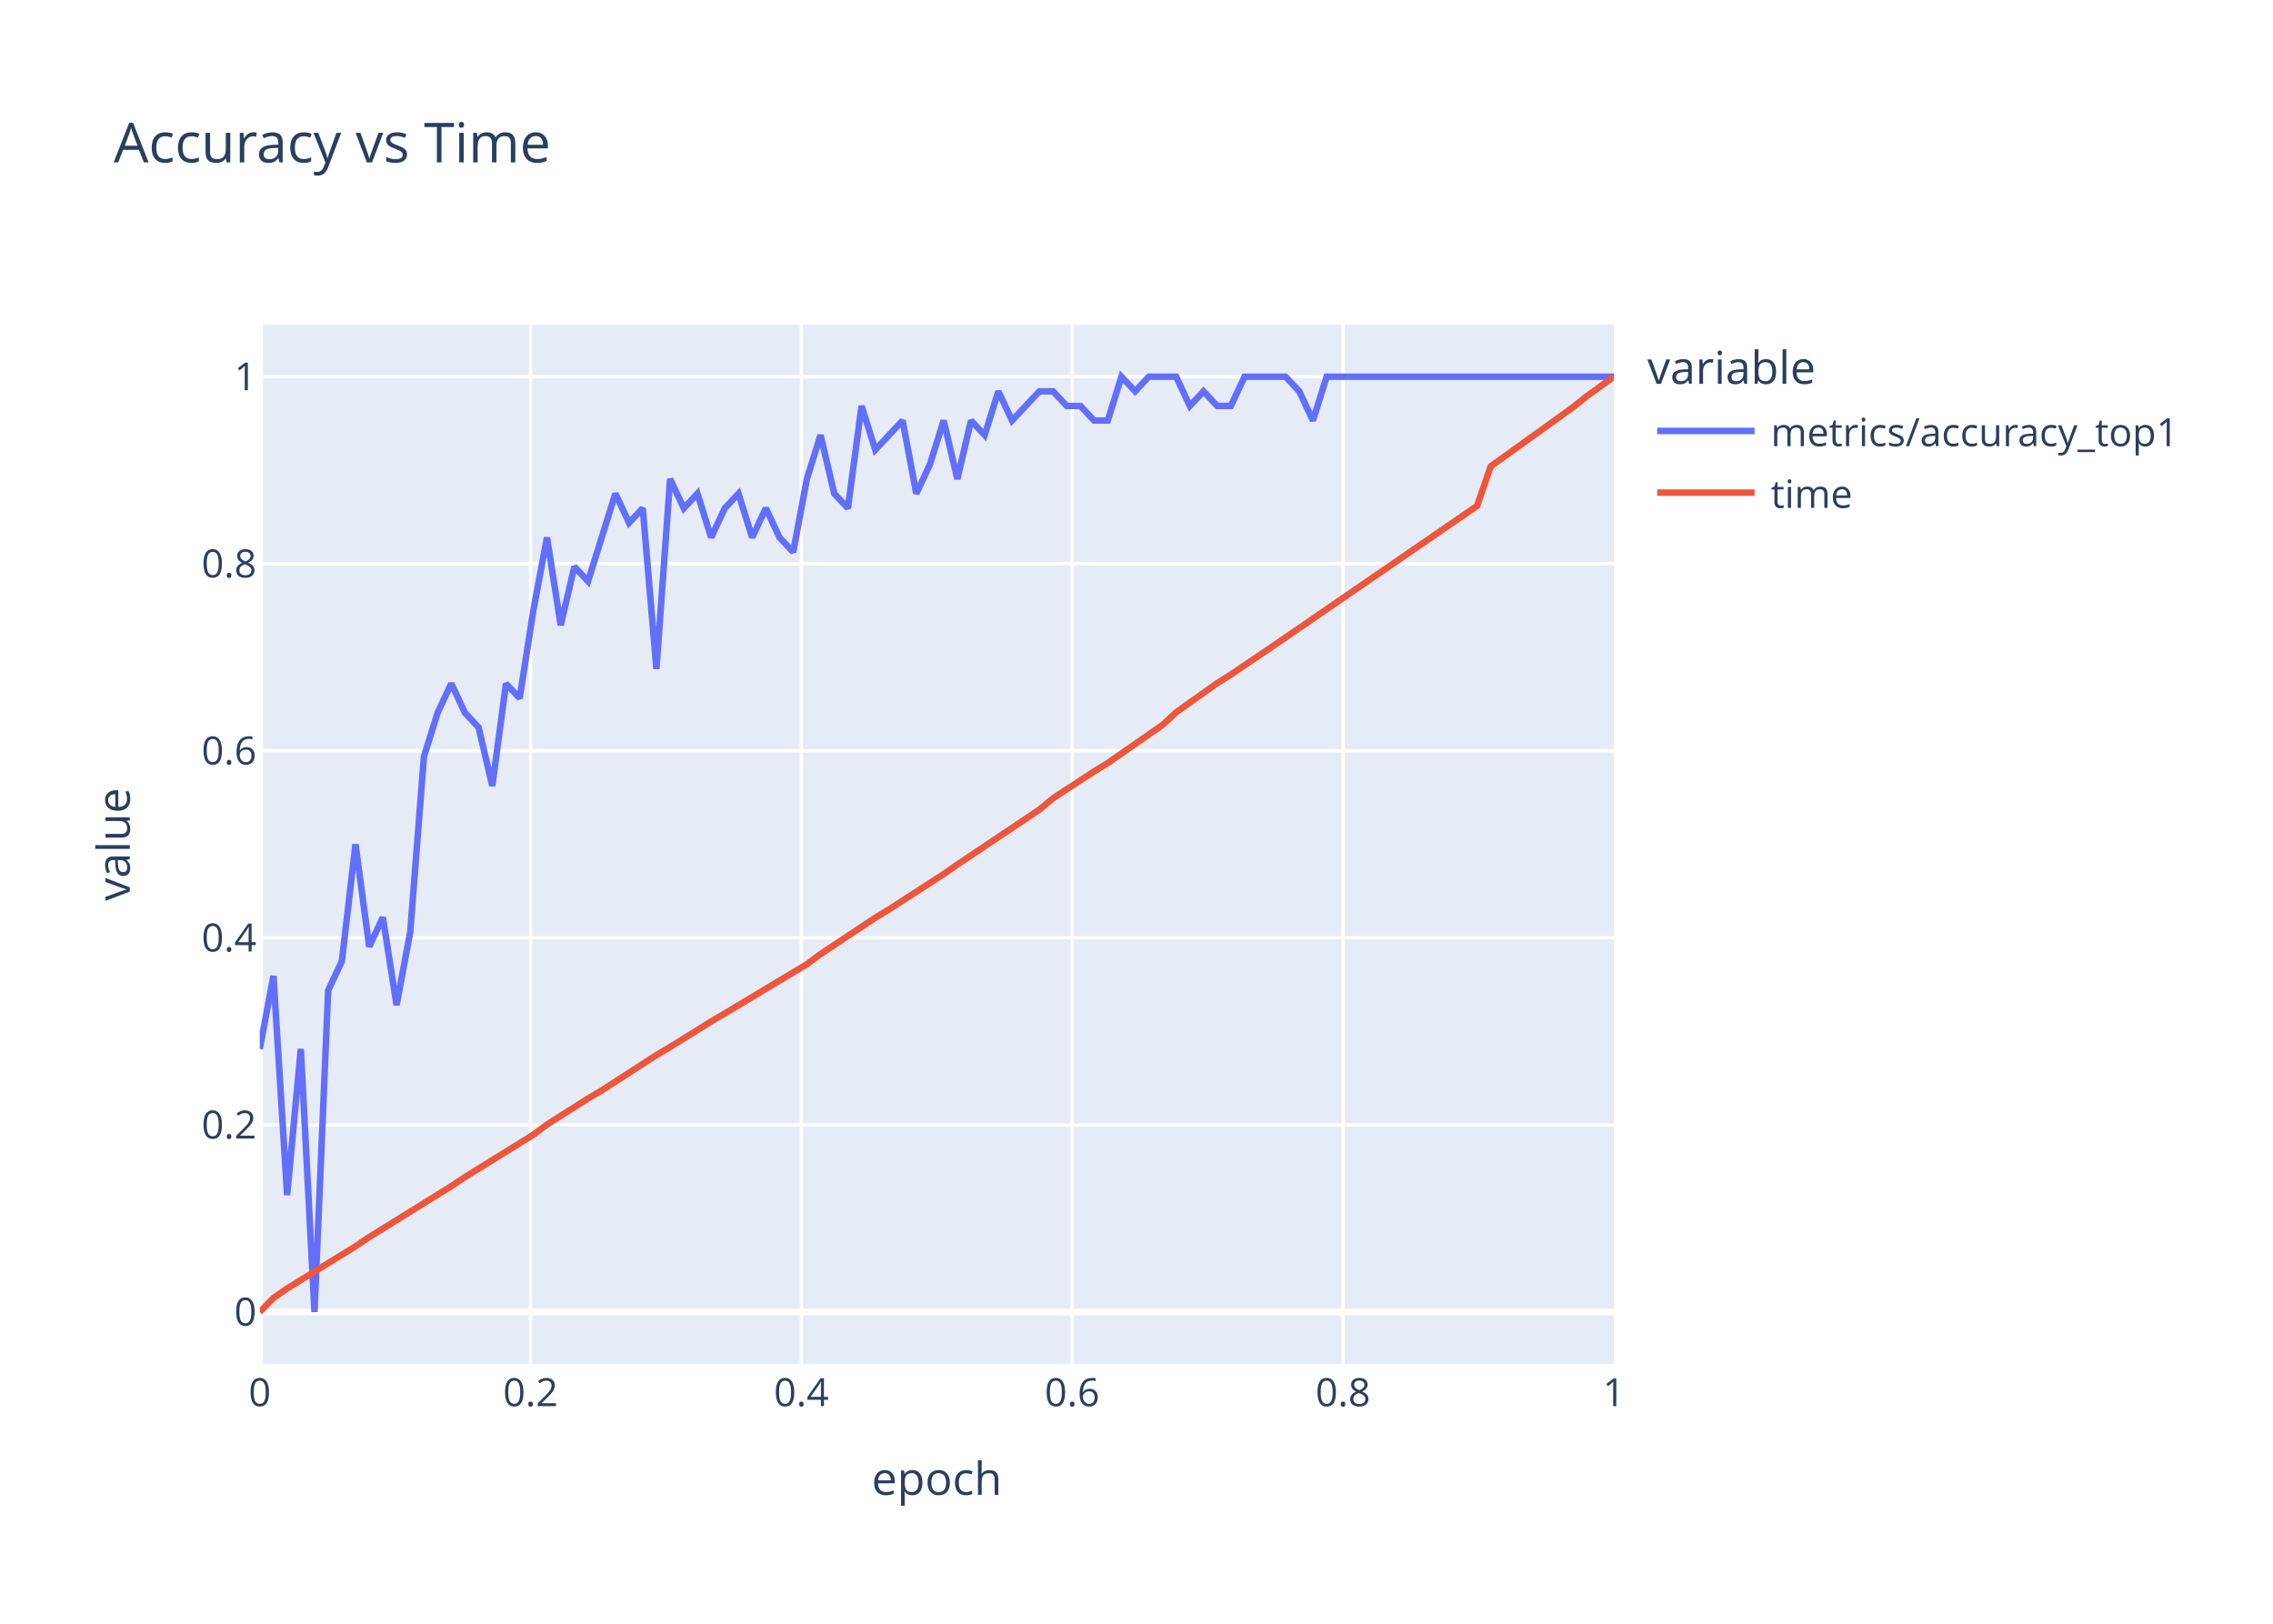
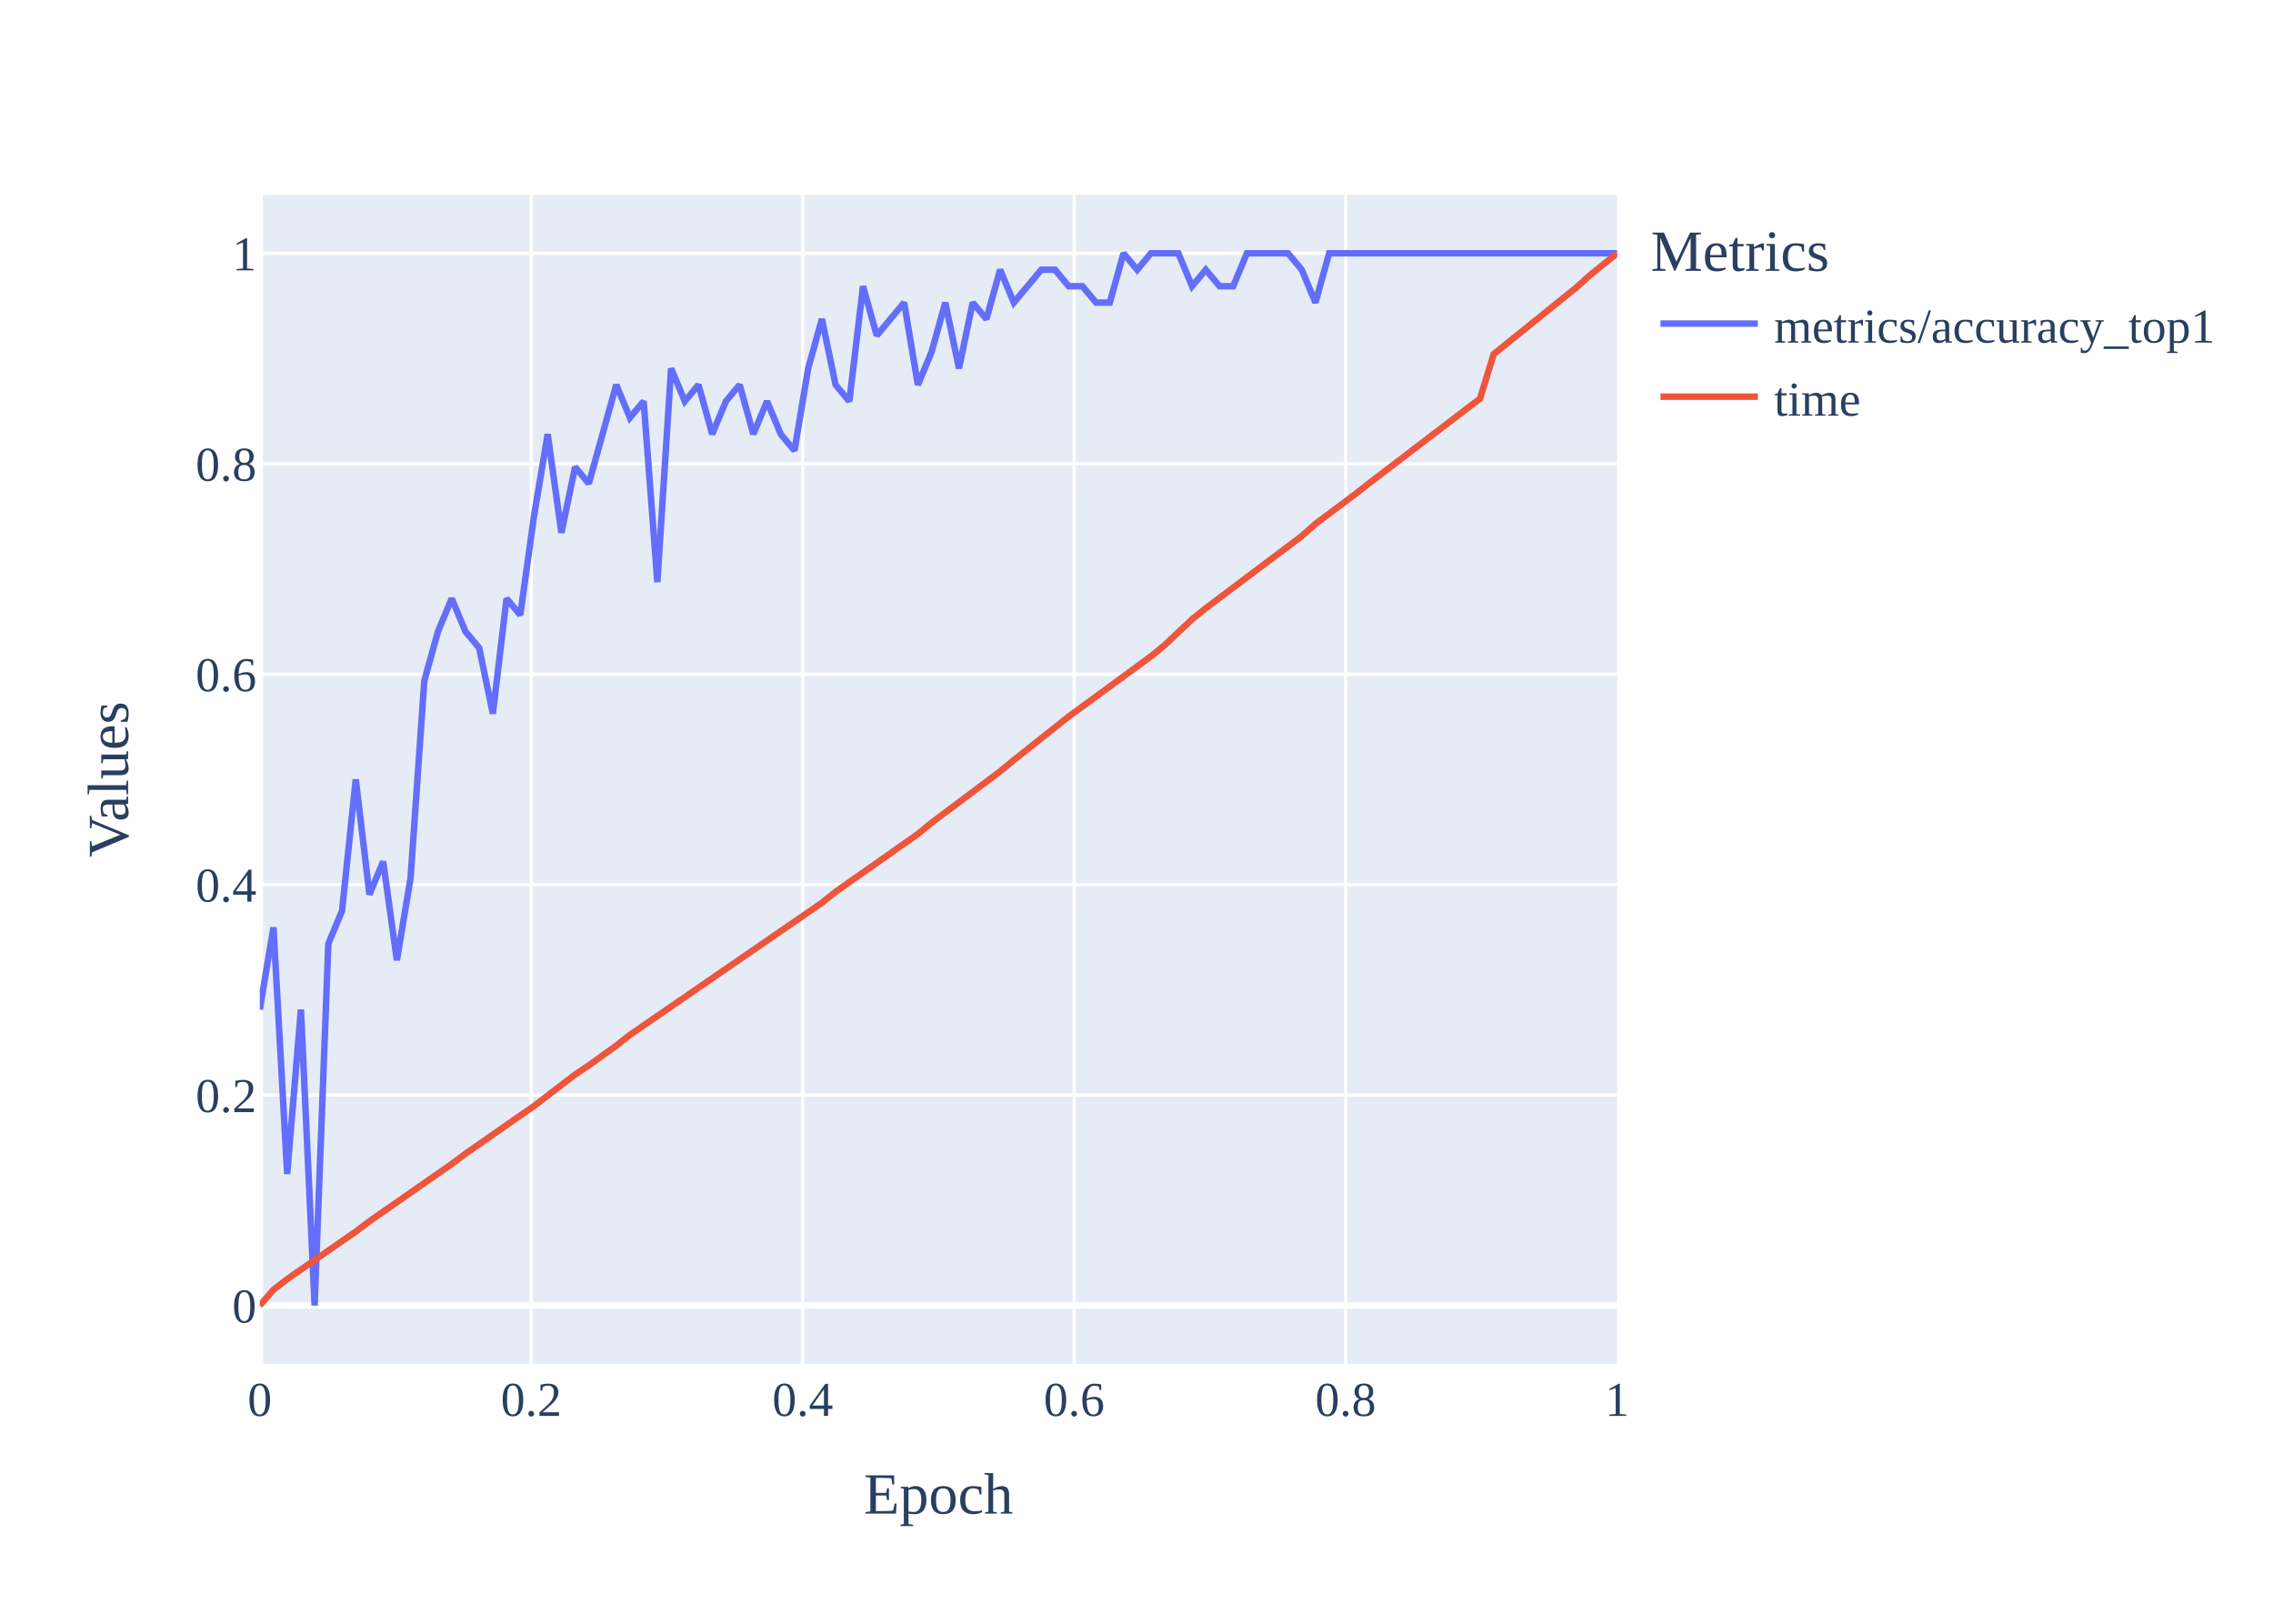
<svg xmlns="http://www.w3.org/2000/svg" class="main-svg" width="700" height="500" style="" viewBox="0 0 700 500">
  <rect x="0" y="0" width="700" height="500" style="fill: rgb(255, 255, 255); fill-opacity: 1;" />
-   <defs id="defs-41336f">
+   <defs id="defs-47ebce">
    <g class="clips">
-       <clipPath id="clip41336fxyplot" class="plotclip">
-         <rect width="417" height="320" />
-       </clipPath>
-       <clipPath class="axesclip" id="clip41336fx">
-         <rect x="80" y="0" width="417" height="500" />
-       </clipPath>
-       <clipPath class="axesclip" id="clip41336fy">
-         <rect x="0" y="100" width="700" height="320" />
-       </clipPath>
-       <clipPath class="axesclip" id="clip41336fxy">
-         <rect x="80" y="100" width="417" height="320" />
+       <clipPath id="clip47ebcexyplot" class="plotclip">
+         <rect width="418" height="360" />
+       </clipPath>
+       <clipPath class="axesclip" id="clip47ebcex">
+         <rect x="80" y="0" width="418" height="500" />
+       </clipPath>
+       <clipPath class="axesclip" id="clip47ebcey">
+         <rect x="0" y="60" width="700" height="360" />
+       </clipPath>
+       <clipPath class="axesclip" id="clip47ebcexy">
+         <rect x="80" y="60" width="418" height="360" />
      </clipPath>
    </g>
    <g class="gradients" />
    <g class="patterns" />
  </defs>
  <g class="bglayer">
-     <rect class="bg" x="80" y="100" width="417" height="320" style="fill: rgb(229, 236, 246); fill-opacity: 1; stroke-width: 0;" />
+     <rect class="bg" x="80" y="60" width="418" height="360" style="fill: rgb(229, 236, 246); fill-opacity: 1; stroke-width: 0;" />
  </g>
  <g class="layer-below">
    <g class="imagelayer" />
    <g class="shapelayer" />
  </g>
  <g class="cartesianlayer">
    <g class="subplot xy">
      <g class="layer-subplot">
        <g class="shapelayer" />
        <g class="imagelayer" />
      </g>
      <g class="minor-gridlayer">
        <g class="x" />
        <g class="y" />
      </g>
      <g class="gridlayer">
        <g class="x">
-           <path class="xgrid crisp" transform="translate(163.4,0)" d="M0,100v320" style="stroke: rgb(255, 255, 255); stroke-opacity: 1; stroke-width: 1px;" />
-           <path class="xgrid crisp" transform="translate(246.8,0)" d="M0,100v320" style="stroke: rgb(255, 255, 255); stroke-opacity: 1; stroke-width: 1px;" />
-           <path class="xgrid crisp" transform="translate(330.2,0)" d="M0,100v320" style="stroke: rgb(255, 255, 255); stroke-opacity: 1; stroke-width: 1px;" />
-           <path class="xgrid crisp" transform="translate(413.6,0)" d="M0,100v320" style="stroke: rgb(255, 255, 255); stroke-opacity: 1; stroke-width: 1px;" />
+           <path class="xgrid crisp" transform="translate(163.6,0)" d="M0,60v360" style="stroke: rgb(255, 255, 255); stroke-opacity: 1; stroke-width: 1px;" />
+           <path class="xgrid crisp" transform="translate(247.2,0)" d="M0,60v360" style="stroke: rgb(255, 255, 255); stroke-opacity: 1; stroke-width: 1px;" />
+           <path class="xgrid crisp" transform="translate(330.8,0)" d="M0,60v360" style="stroke: rgb(255, 255, 255); stroke-opacity: 1; stroke-width: 1px;" />
+           <path class="xgrid crisp" transform="translate(414.4,0)" d="M0,60v360" style="stroke: rgb(255, 255, 255); stroke-opacity: 1; stroke-width: 1px;" />
        </g>
        <g class="y">
-           <path class="ygrid crisp" transform="translate(0,346.4)" d="M80,0h417" style="stroke: rgb(255, 255, 255); stroke-opacity: 1; stroke-width: 1px;" />
-           <path class="ygrid crisp" transform="translate(0,288.8)" d="M80,0h417" style="stroke: rgb(255, 255, 255); stroke-opacity: 1; stroke-width: 1px;" />
-           <path class="ygrid crisp" transform="translate(0,231.2)" d="M80,0h417" style="stroke: rgb(255, 255, 255); stroke-opacity: 1; stroke-width: 1px;" />
-           <path class="ygrid crisp" transform="translate(0,173.6)" d="M80,0h417" style="stroke: rgb(255, 255, 255); stroke-opacity: 1; stroke-width: 1px;" />
-           <path class="ygrid crisp" transform="translate(0,116)" d="M80,0h417" style="stroke: rgb(255, 255, 255); stroke-opacity: 1; stroke-width: 1px;" />
+           <path class="ygrid crisp" transform="translate(0,337.2)" d="M80,0h418" style="stroke: rgb(255, 255, 255); stroke-opacity: 1; stroke-width: 1px;" />
+           <path class="ygrid crisp" transform="translate(0,272.4)" d="M80,0h418" style="stroke: rgb(255, 255, 255); stroke-opacity: 1; stroke-width: 1px;" />
+           <path class="ygrid crisp" transform="translate(0,207.6)" d="M80,0h418" style="stroke: rgb(255, 255, 255); stroke-opacity: 1; stroke-width: 1px;" />
+           <path class="ygrid crisp" transform="translate(0,142.8)" d="M80,0h418" style="stroke: rgb(255, 255, 255); stroke-opacity: 1; stroke-width: 1px;" />
+           <path class="ygrid crisp" transform="translate(0,78)" d="M80,0h418" style="stroke: rgb(255, 255, 255); stroke-opacity: 1; stroke-width: 1px;" />
        </g>
      </g>
      <g class="zerolinelayer">
-         <path class="xzl zl crisp" transform="translate(80,0)" d="M0,100v320" style="stroke: rgb(255, 255, 255); stroke-opacity: 1; stroke-width: 2px;" />
-         <path class="yzl zl crisp" transform="translate(0,404)" d="M80,0h417" style="stroke: rgb(255, 255, 255); stroke-opacity: 1; stroke-width: 2px;" />
+         <path class="xzl zl crisp" transform="translate(80,0)" d="M0,60v360" style="stroke: rgb(255, 255, 255); stroke-opacity: 1; stroke-width: 2px;" />
+         <path class="yzl zl crisp" transform="translate(0,402)" d="M80,0h418" style="stroke: rgb(255, 255, 255); stroke-opacity: 1; stroke-width: 2px;" />
      </g>
      <g class="layer-between">
        <g class="shapelayer" />
        <g class="imagelayer" />
      </g>
      <path class="xlines-below" />
      <path class="ylines-below" />
      <g class="overlines-below" />
      <g class="xaxislayer-below" />
      <g class="yaxislayer-below" />
      <g class="overaxes-below" />
      <g class="overplot">
-         <g class="xy" transform="translate(80,100)" clip-path="url(#clip41336fxyplot)">
+         <g class="xy" transform="translate(80,60)" clip-path="url(#clip47ebcexyplot)">
          <g class="scatterlayer mlayer">
-             <g class="trace scatter traced2d68e" style="stroke-miterlimit: 2; opacity: 1;">
+             <g class="trace scatter trace73abd9" style="stroke-miterlimit: 2; opacity: 1;">
              <g class="fills" />
              <g class="errorbars" />
              <g class="lines">
-                 <path class="js-line" d="M0,223L4.21,200.5L8.42,268L12.64,223L16.85,304L21.06,205L25.27,196L29.48,160L33.7,191.5L37.91,182.5L42.12,209.5L46.33,187L50.55,133L54.76,119.5L58.97,110.5L63.18,119.5L67.39,124L71.61,142L75.82,110.5L80.03,115L84.24,88L88.45,65.5L92.67,92.5L96.88,74.5L101.09,79L109.52,52L113.73,61L117.94,56.5L122.15,106L126.36,47.5L130.58,56.5L134.79,52L139,65.5L143.21,56.5L147.42,52L151.64,65.5L155.85,56.5L160.06,65.5L164.27,70L168.48,47.5L172.7,34L176.91,52L181.12,56.5L185.33,25L189.55,38.5L197.97,29.5L202.18,52L206.39,43L210.61,29.5L214.82,47.5L219.03,29.5L223.24,34L227.45,20.5L231.67,29.5L235.88,25L240.09,20.5L244.3,20.5L248.52,25L252.73,25L256.94,29.5L261.15,29.5L265.36,16L269.58,20.5L273.79,16L278,16L282.21,16L286.42,25L290.64,20.5L294.85,25L299.06,25L303.27,16L315.91,16L320.12,20.5L324.33,29.5L328.55,16L417,16" style="vector-effect: none; fill: none; stroke: rgb(99, 110, 250); stroke-opacity: 1; stroke-width: 2px; opacity: 1;" />
+                 <path class="js-line" d="M0,250.87L4.22,225.56L8.44,301.5L12.67,250.87L16.89,342L21.11,230.62L25.33,220.5L29.56,180L33.78,215.44L38,205.31L42.22,235.69L46.44,210.37L50.67,149.63L54.89,134.44L59.11,124.31L63.33,134.44L67.56,139.5L71.78,159.75L76,124.31L80.22,129.38L84.44,99L88.67,73.68L92.89,104.06L97.11,83.81L101.33,88.88L109.78,58.5L114,68.63L118.22,63.56L122.44,119.25L126.67,53.43L130.89,63.56L135.11,58.5L139.33,73.68L143.56,63.56L147.78,58.5L152,73.68L156.22,63.56L160.44,73.68L164.67,78.75L168.89,53.43L173.11,38.25L177.33,58.5L181.56,63.56L185.78,28.13L190,43.31L198.44,33.18L202.67,58.5L206.89,48.38L211.11,33.18L215.33,53.43L219.56,33.18L223.78,38.25L228,23.06L232.22,33.18L236.44,28.13L240.67,23.06L244.89,23.06L249.11,28.13L253.33,28.13L257.56,33.18L261.78,33.18L266,18L270.22,23.06L274.44,18L278.67,18L282.89,18L287.11,28.13L291.33,23.06L295.56,28.13L299.78,28.13L304,18L316.67,18L320.89,23.06L325.11,33.18L329.33,18L418,18" style="vector-effect: none; fill: none; stroke: rgb(99, 110, 250); stroke-opacity: 1; stroke-width: 2px; opacity: 1;" />
              </g>
              <g class="points" />
              <g class="text" />
            </g>
-             <g class="trace scatter trace53f744" style="stroke-miterlimit: 2; opacity: 1;">
+             <g class="trace scatter tracef73294" style="stroke-miterlimit: 2; opacity: 1;">
              <g class="fills" />
              <g class="errorbars" />
              <g class="lines">
-                 <path class="js-line" d="M0,304L4.21,299.69L8.42,296.77L29.48,283.77L33.7,280.95L58.97,265.27L63.18,262.47L84.24,249.42L88.45,246.28L101.09,238.27L105.3,235.78L122.15,224.89L126.36,222.42L139,214.54L143.21,212.08L168.48,196.92L172.7,193.79L189.55,182.61L193.76,180.05L210.61,169.16L214.82,166.22L240.09,149.31L244.3,145.8L256.94,137.54L261.15,134.96L278,123.24L282.21,119.34L294.85,110.36L299.06,107.71L311.7,99.18L315.91,96.3L374.88,55.78L379.09,43.6L404.36,25.45L408.58,22.06L417,16" style="vector-effect: none; fill: none; stroke: rgb(239, 85, 59); stroke-opacity: 1; stroke-width: 2px; opacity: 1;" />
+                 <path class="js-line" d="M0,342L4.22,337.15L8.44,333.87L29.56,319.24L33.78,316.07L59.11,298.43L63.33,295.28L80.22,283.51L84.44,280.59L97.11,270.89L101.33,268.06L109.78,262L114,258.67L173.11,218.01L177.33,214.62L202.67,196.82L206.89,193.36L228,177.53L232.22,174.05L244.89,164.02L249.11,160.65L274.44,142.12L278.67,138.65L287.11,130.7L291.33,127.29L320.89,105.08L325.11,101.32L337.78,91.84L342,88.53L375.78,62.75L380,49.05L405.33,28.63L409.56,24.82L418,18" style="vector-effect: none; fill: none; stroke: rgb(239, 85, 59); stroke-opacity: 1; stroke-width: 2px; opacity: 1;" />
              </g>
              <g class="points" />
              <g class="text" />
            </g>
          </g>
        </g>
      </g>
      <path class="xlines-above crisp" d="M0,0" style="fill: none;" />
      <path class="ylines-above crisp" d="M0,0" style="fill: none;" />
      <g class="overlines-above" />
      <g class="xaxislayer-above">
        <g class="xtick">
-           <text text-anchor="middle" x="0" y="433" transform="translate(80,0)" style="font-family: 'Open Sans', verdana, arial, sans-serif; font-size: 12px; fill: rgb(42, 63, 95); fill-opacity: 1; white-space: pre; opacity: 1;">0</text>
-         </g>
-         <g class="xtick">
-           <text text-anchor="middle" x="0" y="433" style="font-family: 'Open Sans', verdana, arial, sans-serif; font-size: 12px; fill: rgb(42, 63, 95); fill-opacity: 1; white-space: pre; opacity: 1;" transform="translate(163.4,0)">0.2</text>
-         </g>
-         <g class="xtick">
-           <text text-anchor="middle" x="0" y="433" style="font-family: 'Open Sans', verdana, arial, sans-serif; font-size: 12px; fill: rgb(42, 63, 95); fill-opacity: 1; white-space: pre; opacity: 1;" transform="translate(246.8,0)">0.4</text>
-         </g>
-         <g class="xtick">
-           <text text-anchor="middle" x="0" y="433" style="font-family: 'Open Sans', verdana, arial, sans-serif; font-size: 12px; fill: rgb(42, 63, 95); fill-opacity: 1; white-space: pre; opacity: 1;" transform="translate(330.2,0)">0.6</text>
-         </g>
-         <g class="xtick">
-           <text text-anchor="middle" x="0" y="433" style="font-family: 'Open Sans', verdana, arial, sans-serif; font-size: 12px; fill: rgb(42, 63, 95); fill-opacity: 1; white-space: pre; opacity: 1;" transform="translate(413.6,0)">0.8</text>
-         </g>
-         <g class="xtick">
-           <text text-anchor="middle" x="0" y="433" style="font-family: 'Open Sans', verdana, arial, sans-serif; font-size: 12px; fill: rgb(42, 63, 95); fill-opacity: 1; white-space: pre; opacity: 1;" transform="translate(497,0)">1</text>
+           <text text-anchor="middle" x="0" y="436" transform="translate(80,0)" style="font-family: 'Times New Roman'; font-size: 15px; fill: rgb(42, 63, 95); fill-opacity: 1; white-space: pre; opacity: 1;">0</text>
+         </g>
+         <g class="xtick">
+           <text text-anchor="middle" x="0" y="436" style="font-family: 'Times New Roman'; font-size: 15px; fill: rgb(42, 63, 95); fill-opacity: 1; white-space: pre; opacity: 1;" transform="translate(163.6,0)">0.2</text>
+         </g>
+         <g class="xtick">
+           <text text-anchor="middle" x="0" y="436" style="font-family: 'Times New Roman'; font-size: 15px; fill: rgb(42, 63, 95); fill-opacity: 1; white-space: pre; opacity: 1;" transform="translate(247.2,0)">0.4</text>
+         </g>
+         <g class="xtick">
+           <text text-anchor="middle" x="0" y="436" style="font-family: 'Times New Roman'; font-size: 15px; fill: rgb(42, 63, 95); fill-opacity: 1; white-space: pre; opacity: 1;" transform="translate(330.8,0)">0.6</text>
+         </g>
+         <g class="xtick">
+           <text text-anchor="middle" x="0" y="436" style="font-family: 'Times New Roman'; font-size: 15px; fill: rgb(42, 63, 95); fill-opacity: 1; white-space: pre; opacity: 1;" transform="translate(414.4,0)">0.8</text>
+         </g>
+         <g class="xtick">
+           <text text-anchor="middle" x="0" y="436" style="font-family: 'Times New Roman'; font-size: 15px; fill: rgb(42, 63, 95); fill-opacity: 1; white-space: pre; opacity: 1;" transform="translate(498,0)">1</text>
        </g>
      </g>
      <g class="yaxislayer-above">
        <g class="ytick">
-           <text text-anchor="end" x="79" y="4.2" transform="translate(0,404)" style="font-family: 'Open Sans', verdana, arial, sans-serif; font-size: 12px; fill: rgb(42, 63, 95); fill-opacity: 1; white-space: pre; opacity: 1;">0</text>
-         </g>
-         <g class="ytick">
-           <text text-anchor="end" x="79" y="4.2" style="font-family: 'Open Sans', verdana, arial, sans-serif; font-size: 12px; fill: rgb(42, 63, 95); fill-opacity: 1; white-space: pre; opacity: 1;" transform="translate(0,346.4)">0.2</text>
-         </g>
-         <g class="ytick">
-           <text text-anchor="end" x="79" y="4.2" style="font-family: 'Open Sans', verdana, arial, sans-serif; font-size: 12px; fill: rgb(42, 63, 95); fill-opacity: 1; white-space: pre; opacity: 1;" transform="translate(0,288.8)">0.4</text>
-         </g>
-         <g class="ytick">
-           <text text-anchor="end" x="79" y="4.2" style="font-family: 'Open Sans', verdana, arial, sans-serif; font-size: 12px; fill: rgb(42, 63, 95); fill-opacity: 1; white-space: pre; opacity: 1;" transform="translate(0,231.2)">0.6</text>
-         </g>
-         <g class="ytick">
-           <text text-anchor="end" x="79" y="4.2" style="font-family: 'Open Sans', verdana, arial, sans-serif; font-size: 12px; fill: rgb(42, 63, 95); fill-opacity: 1; white-space: pre; opacity: 1;" transform="translate(0,173.6)">0.8</text>
-         </g>
-         <g class="ytick">
-           <text text-anchor="end" x="79" y="4.2" style="font-family: 'Open Sans', verdana, arial, sans-serif; font-size: 12px; fill: rgb(42, 63, 95); fill-opacity: 1; white-space: pre; opacity: 1;" transform="translate(0,116)">1</text>
+           <text text-anchor="end" x="79" y="5.25" transform="translate(0,402)" style="font-family: 'Times New Roman'; font-size: 15px; fill: rgb(42, 63, 95); fill-opacity: 1; white-space: pre; opacity: 1;">0</text>
+         </g>
+         <g class="ytick">
+           <text text-anchor="end" x="79" y="5.25" style="font-family: 'Times New Roman'; font-size: 15px; fill: rgb(42, 63, 95); fill-opacity: 1; white-space: pre; opacity: 1;" transform="translate(0,337.2)">0.2</text>
+         </g>
+         <g class="ytick">
+           <text text-anchor="end" x="79" y="5.25" style="font-family: 'Times New Roman'; font-size: 15px; fill: rgb(42, 63, 95); fill-opacity: 1; white-space: pre; opacity: 1;" transform="translate(0,272.4)">0.4</text>
+         </g>
+         <g class="ytick">
+           <text text-anchor="end" x="79" y="5.25" style="font-family: 'Times New Roman'; font-size: 15px; fill: rgb(42, 63, 95); fill-opacity: 1; white-space: pre; opacity: 1;" transform="translate(0,207.6)">0.6</text>
+         </g>
+         <g class="ytick">
+           <text text-anchor="end" x="79" y="5.25" style="font-family: 'Times New Roman'; font-size: 15px; fill: rgb(42, 63, 95); fill-opacity: 1; white-space: pre; opacity: 1;" transform="translate(0,142.8)">0.8</text>
+         </g>
+         <g class="ytick">
+           <text text-anchor="end" x="79" y="5.25" style="font-family: 'Times New Roman'; font-size: 15px; fill: rgb(42, 63, 95); fill-opacity: 1; white-space: pre; opacity: 1;" transform="translate(0,78)">1</text>
        </g>
      </g>
      <g class="overaxes-above" />
    </g>
  </g>
  <g class="polarlayer" />
  <g class="smithlayer" />
  <g class="ternarylayer" />
  <g class="geolayer" />
  <g class="funnelarealayer" />
  <g class="pielayer" />
  <g class="iciclelayer" />
  <g class="treemaplayer" />
  <g class="sunburstlayer" />
  <g class="glimages" />
-   <defs id="topdefs-41336f">
+   <defs id="topdefs-47ebce">
    <g class="clips" />
-     <clipPath id="legend41336f">
-       <rect width="183" height="67" x="0" y="0" />
+     <clipPath id="legend47ebce">
+       <rect width="182" height="79" x="0" y="0" />
    </clipPath>
  </defs>
  <g class="layer-above">
    <g class="imagelayer" />
    <g class="shapelayer" />
  </g>
  <g class="infolayer">
-     <g class="legend" pointer-events="all" transform="translate(505.34,100)">
-       <rect class="bg" shape-rendering="crispEdges" width="183" height="67" x="0" y="0" style="stroke: rgb(68, 68, 68); stroke-opacity: 1; fill: rgb(255, 255, 255); fill-opacity: 1; stroke-width: 0px;" />
-       <g class="scrollbox" transform="" clip-path="url(#legend41336f)">
-         <text class="legendtitletext" text-anchor="start" x="2" y="18.2" style="font-family: 'Open Sans', verdana, arial, sans-serif; font-size: 14px; fill: rgb(42, 63, 95); fill-opacity: 1; white-space: pre;">variable</text>
+     <g class="legend" pointer-events="all" transform="translate(506.36,60)">
+       <rect class="bg" shape-rendering="crispEdges" width="182" height="79" x="0" y="0" style="stroke: rgb(68, 68, 68); stroke-opacity: 1; fill: rgb(255, 255, 255); fill-opacity: 1; stroke-width: 0px;" />
+       <g class="scrollbox" transform="" clip-path="url(#legend47ebce)">
+         <text class="legendtitletext" text-anchor="start" x="2" y="23.4" style="font-family: 'Times New Roman'; font-size: 18px; fill: rgb(42, 63, 95); fill-opacity: 1; white-space: pre;">Metrics</text>
        <g class="groups" transform="">
-           <g class="traces" transform="translate(0,32.7)" style="opacity: 1;">
-             <text class="legendtext" text-anchor="start" x="40" y="4.68" style="font-family: 'Open Sans', verdana, arial, sans-serif; font-size: 12px; fill: rgb(42, 63, 95); fill-opacity: 1; white-space: pre;">metrics/accuracy_top1</text>
+           <g class="traces" transform="translate(0,39.65)" style="opacity: 1;">
+             <text class="legendtext" text-anchor="start" x="40" y="5.85" style="font-family: 'Times New Roman'; font-size: 15px; fill: rgb(42, 63, 95); fill-opacity: 1; white-space: pre;">metrics/accuracy_top1</text>
            <g class="layers" style="opacity: 1;">
              <g class="legendfill" />
              <g class="legendlines">
                <path class="js-line" d="M5,0h30" style="fill: none; stroke: rgb(99, 110, 250); stroke-opacity: 1; stroke-width: 2px;" />
              </g>
              <g class="legendsymbols">
                <g class="legendpoints" />
              </g>
            </g>
-             <rect class="legendtoggle" x="0" y="-9.5" width="177.438" height="19" style="fill: rgb(0, 0, 0); fill-opacity: 0;" />
+             <rect class="legendtoggle" x="0" y="-11.25" width="176.781" height="22.5" style="fill: rgb(0, 0, 0); fill-opacity: 0;" />
          </g>
        </g>
        <g class="groups" transform="">
-           <g class="traces" transform="translate(0,51.7)" style="opacity: 1;">
-             <text class="legendtext" text-anchor="start" x="40" y="4.68" style="font-family: 'Open Sans', verdana, arial, sans-serif; font-size: 12px; fill: rgb(42, 63, 95); fill-opacity: 1; white-space: pre;">time</text>
+           <g class="traces" transform="translate(0,62.15)" style="opacity: 1;">
+             <text class="legendtext" text-anchor="start" x="40" y="5.85" style="font-family: 'Times New Roman'; font-size: 15px; fill: rgb(42, 63, 95); fill-opacity: 1; white-space: pre;">time</text>
            <g class="layers" style="opacity: 1;">
              <g class="legendfill" />
              <g class="legendlines">
                <path class="js-line" d="M5,0h30" style="fill: none; stroke: rgb(239, 85, 59); stroke-opacity: 1; stroke-width: 2px;" />
              </g>
              <g class="legendsymbols">
                <g class="legendpoints" />
              </g>
            </g>
-             <rect class="legendtoggle" x="0" y="-9.5" width="177.438" height="19" style="fill: rgb(0, 0, 0); fill-opacity: 0;" />
+             <rect class="legendtoggle" x="0" y="-11.25" width="176.781" height="22.5" style="fill: rgb(0, 0, 0); fill-opacity: 0;" />
          </g>
        </g>
      </g>
      <rect class="scrollbar" rx="20" ry="3" width="0" height="0" x="0" y="0" style="fill: rgb(128, 139, 164); fill-opacity: 1;" />
    </g>
-     <g class="g-gtitle">
-       <text class="gtitle" x="35" y="50" text-anchor="start" dy="0em" style="opacity: 1; font-family: 'Open Sans', verdana, arial, sans-serif; font-size: 17px; fill: rgb(42, 63, 95); fill-opacity: 1; white-space: pre;">Accuracy vs Time</text>
-     </g>
+     <g class="g-gtitle" />
    <g class="g-xtitle">
-       <text class="xtitle" x="288.5" y="460.3" text-anchor="middle" style="opacity: 1; font-family: 'Open Sans', verdana, arial, sans-serif; font-size: 14px; fill: rgb(42, 63, 95); fill-opacity: 1; white-space: pre;">epoch</text>
+       <text class="xtitle" x="289" y="466.1" text-anchor="middle" style="opacity: 1; font-family: 'Times New Roman'; font-size: 18px; fill: rgb(42, 63, 95); fill-opacity: 1; white-space: pre;">Epoch</text>
    </g>
    <g class="g-ytitle">
-       <text class="ytitle" transform="rotate(-90,39.975,260)" x="39.975" y="260" text-anchor="middle" style="opacity: 1; font-family: 'Open Sans', verdana, arial, sans-serif; font-size: 14px; fill: rgb(42, 63, 95); fill-opacity: 1; white-space: pre;">value</text>
+       <text class="ytitle" transform="rotate(-90,39.45,240)" x="39.45" y="240" text-anchor="middle" style="opacity: 1; font-family: 'Times New Roman'; font-size: 18px; fill: rgb(42, 63, 95); fill-opacity: 1; white-space: pre;">Values</text>
    </g>
  </g>
</svg>
